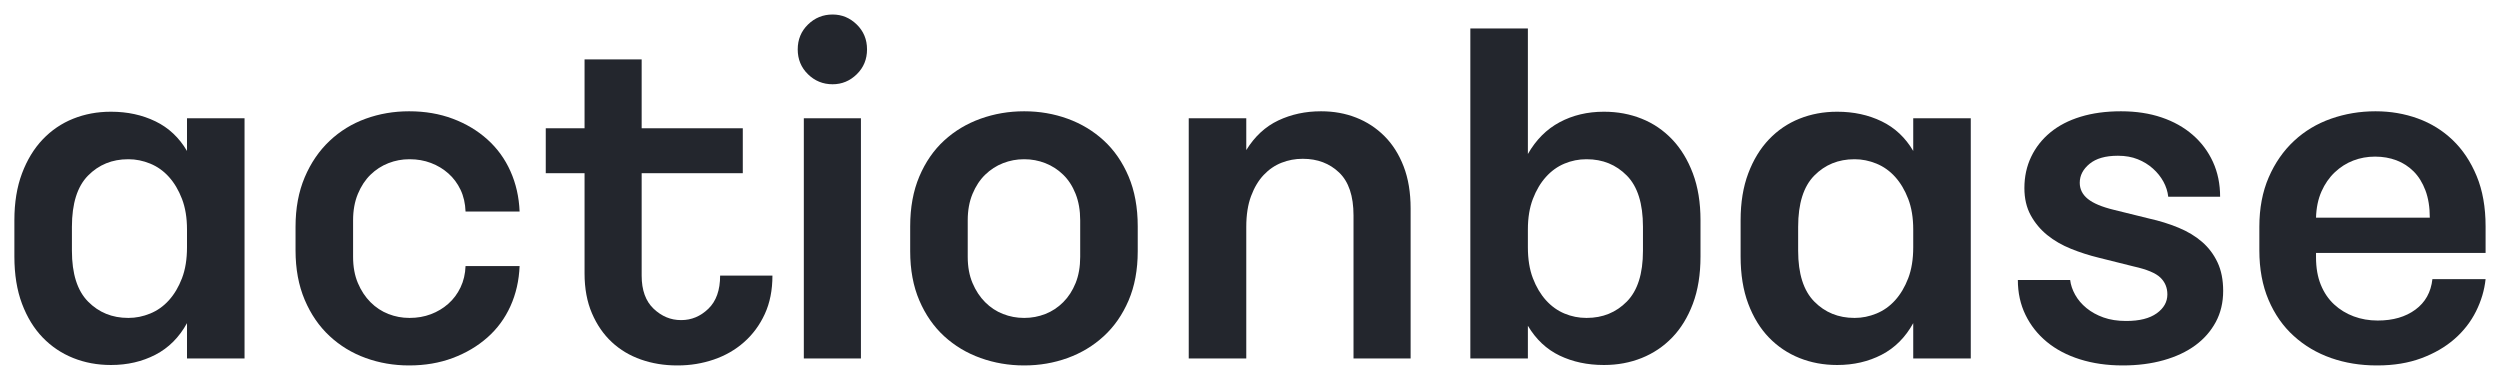
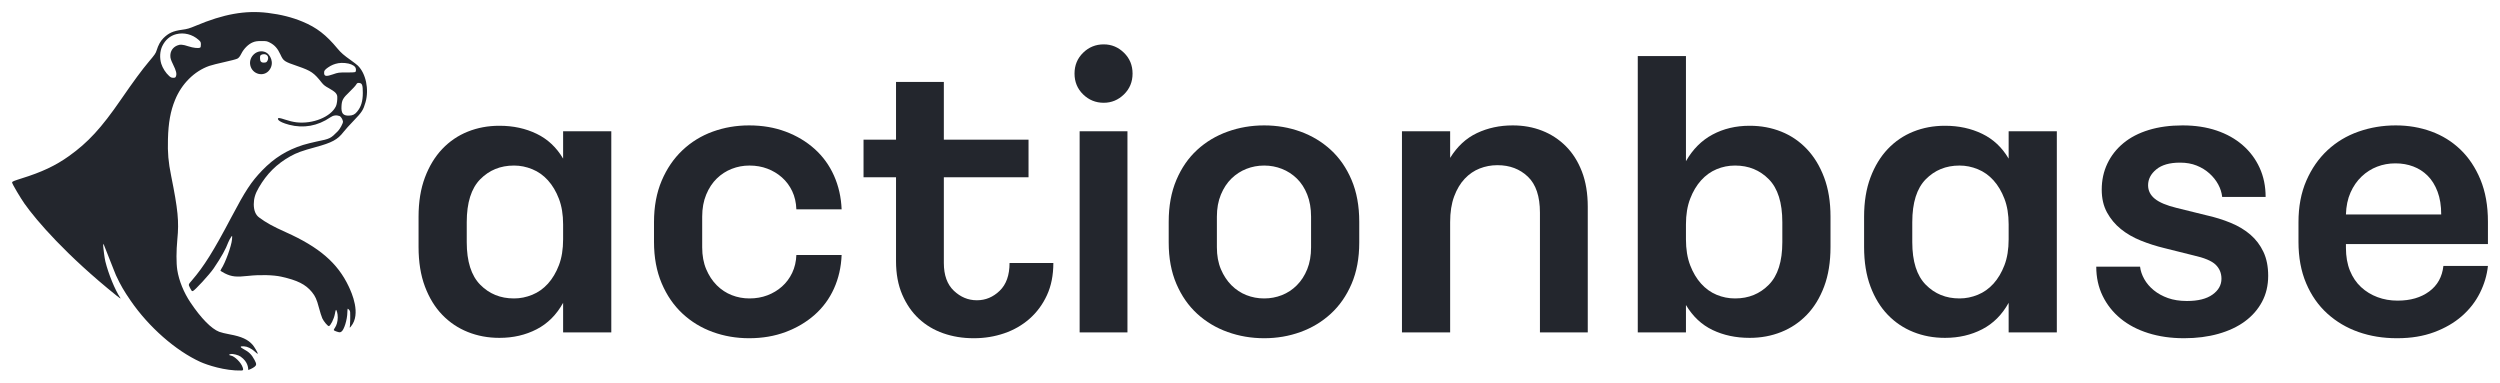
- <svg xmlns="http://www.w3.org/2000/svg" clip-rule="evenodd" fill-rule="evenodd" stroke-linejoin="round" stroke-miterlimit="2" viewBox="34.85 8.08 129.98 19.74">
+ <svg xmlns="http://www.w3.org/2000/svg" clip-rule="evenodd" fill-rule="evenodd" stroke-linejoin="round" stroke-miterlimit="2" viewBox="9.61 6.08 155.22 23.76">
  <g fill="#23262d">
    <g fill-rule="nonzero" transform="matrix(1.888683 0 0 1.888683 -48.40735 18.08733)">
      <path d="m49.23-2.043h1.584v6.612h-1.584v-.972c-.216.392-.506.682-.87.87s-.77.282-1.218.282h-.012c-.368 0-.712-.064-1.032-.192s-.6-.316-.84-.564-.43-.558-.57-.93-.21-.806-.21-1.302v-.996c0-.488.07-.918.21-1.29s.33-.684.57-.936.52-.442.84-.57.664-.192 1.032-.192h.012c.448 0 .854.088 1.218.264s.654.448.87.816zm-1.608 5.496c.2 0 .398-.04.594-.12s.368-.202.516-.366.268-.366.36-.606.138-.524.138-.852v-.492c0-.32-.046-.6-.138-.84s-.212-.442-.36-.606-.32-.286-.516-.366-.394-.12-.594-.12h-.012c-.44 0-.808.15-1.104.45s-.444.77-.444 1.41v.66c0 .632.148 1.098.444 1.398s.664.45 1.104.45z" />
      <path d="m55.338 4.761c-.416 0-.812-.068-1.188-.204s-.708-.338-.996-.606-.516-.6-.684-.996-.252-.85-.252-1.362v-.648c0-.512.084-.966.252-1.362s.396-.73.684-1.002.62-.476.996-.612.772-.204 1.188-.204h.012c.432 0 .83.068 1.194.204s.682.326.954.57.484.536.636.876.236.71.252 1.11h-1.488c-.008-.224-.054-.424-.138-.6s-.196-.326-.336-.45-.3-.22-.48-.288-.374-.102-.582-.102h-.012c-.2 0-.392.036-.576.108s-.348.178-.492.318-.26.316-.348.528-.132.454-.132.726v1.008c0 .272.044.512.132.72s.204.384.348.528.308.252.492.324.376.108.576.108h.012c.208 0 .402-.034.582-.102s.34-.164.48-.288.252-.274.336-.45.13-.372.138-.588h1.488c-.016.4-.1.768-.252 1.104s-.364.624-.636.864-.59.428-.954.564-.762.204-1.194.204z" />
      <path d="m65.346 2.289c0 .4-.07.752-.21 1.056s-.33.562-.57.774-.518.372-.834.48-.646.162-.99.162h-.024c-.352 0-.682-.054-.99-.162s-.576-.268-.804-.48-.41-.476-.546-.792-.204-.682-.204-1.098v-2.76h-1.068v-1.236h1.068v-1.896h1.572v1.896h2.784v1.236h-2.784v2.82c0 .4.11.704.33.912s.47.312.75.312h.012c.28 0 .528-.104.744-.312s.324-.512.324-.912z" />
      <path d="m67.002-2.979c-.264 0-.49-.092-.678-.276s-.282-.412-.282-.684.094-.5.282-.684.414-.276.678-.276c.256 0 .478.092.666.276s.282.412.282.684-.094.5-.282.684-.41.276-.666.276zm-.792 7.548v-6.612h1.572v6.612z" />
      <path d="m72.27 4.761c-.416 0-.814-.068-1.194-.204s-.714-.336-1.002-.6-.516-.592-.684-.984-.252-.844-.252-1.356v-.684c0-.52.084-.978.252-1.374s.396-.726.684-.99.622-.464 1.002-.6.778-.204 1.194-.204h.012c.416 0 .812.068 1.188.204s.708.336.996.6.516.594.684.99c.168.396.252.854.252 1.374v.684c0 .512-.084.964-.252 1.356s-.396.72-.684.984-.62.464-.996.6-.772.204-1.188.204zm.012-1.308c.2 0 .392-.036.576-.108s.348-.18.492-.324.258-.32.342-.528.126-.448.126-.72v-1.008c0-.272-.042-.514-.126-.726s-.198-.388-.342-.528-.308-.246-.492-.318-.376-.108-.576-.108h-.012c-.2 0-.392.036-.576.108s-.348.178-.492.318-.26.316-.348.528-.132.454-.132.726v1.008c0 .272.044.512.132.72s.204.384.348.528.308.252.492.324.376.108.576.108z" />
      <path d="m80.454-2.235c.344 0 .664.058.96.174s.556.286.78.51.4.502.528.834.192.718.192 1.158v4.128h-1.572v-3.936c0-.536-.132-.93-.396-1.182s-.596-.378-.996-.378h-.012c-.2 0-.392.036-.576.108s-.348.184-.492.336-.26.346-.348.582-.132.518-.132.846v3.624h-1.584v-6.612h1.584v.876c.232-.376.526-.648.882-.816s.746-.252 1.17-.252z" />
      <path d="m88.242-2.223c.368 0 .712.064 1.032.192s.6.318.84.57.43.564.57.936.21.802.21 1.29v.996c0 .496-.07.93-.21 1.302s-.33.682-.57.93-.52.436-.84.564-.664.192-1.032.192h-.012c-.448 0-.852-.086-1.212-.258s-.652-.446-.876-.822v.9h-1.584v-9.084h1.584v3.456c.224-.392.516-.684.876-.876s.764-.288 1.212-.288zm1.068 3.168c0-.64-.148-1.11-.444-1.41s-.664-.45-1.104-.45h-.012c-.208 0-.408.04-.6.12s-.362.202-.51.366-.268.366-.36.606-.138.52-.138.84v.492c0 .328.046.612.138.852s.212.442.36.606.318.286.51.366.392.12.6.12h.012c.44 0 .808-.15 1.104-.45s.444-.766.444-1.398z" />
      <path d="m96.75-2.043h1.584v6.612h-1.584v-.972c-.216.392-.506.682-.87.87s-.77.282-1.218.282h-.012c-.368 0-.712-.064-1.032-.192s-.6-.316-.84-.564-.43-.558-.57-.93-.21-.806-.21-1.302v-.996c0-.488.07-.918.21-1.29s.33-.684.57-.936.52-.442.84-.57.664-.192 1.032-.192h.012c.448 0 .854.088 1.218.264s.654.448.87.816zm-1.608 5.496c.2 0 .398-.04.594-.12s.368-.202.516-.366.268-.366.36-.606.138-.524.138-.852v-.492c0-.32-.046-.6-.138-.84s-.212-.442-.36-.606-.32-.286-.516-.366-.394-.12-.594-.12h-.012c-.44 0-.808.15-1.104.45s-.444.77-.444 1.41v.66c0 .632.148 1.098.444 1.398s.664.45 1.104.45z" />
      <path d="m102.51 4.761c-.424 0-.814-.056-1.17-.168s-.66-.272-.912-.48-.448-.456-.588-.744-.21-.608-.21-.96h1.44c.016.136.062.272.138.408s.18.258.312.366.288.194.468.258.386.096.618.096h.012c.36 0 .638-.07.834-.21s.294-.314.294-.522c0-.184-.064-.338-.192-.462s-.372-.226-.732-.306l-.96-.24c-.264-.064-.52-.146-.768-.246s-.466-.226-.654-.378-.34-.334-.456-.546-.174-.462-.174-.75c0-.312.062-.598.186-.858s.3-.484.528-.672.506-.332.834-.432.696-.15 1.104-.15h.012c.408 0 .778.056 1.11.168s.618.272.858.48.426.456.558.744.198.608.198.96h-1.428c-.016-.144-.06-.282-.132-.414s-.168-.252-.288-.36-.26-.194-.42-.258-.34-.096-.54-.096h-.012c-.336 0-.594.074-.774.222s-.27.322-.27.522c0 .176.074.324.222.444s.386.22.714.3l.972.24c.288.064.558.148.81.252s.468.234.648.39.322.344.426.564.156.482.156.786c0 .32-.068.606-.204.858s-.324.466-.564.642-.53.312-.87.408-.714.144-1.122.144z" />
      <path d="m109.482-2.235c.408 0 .794.066 1.158.198s.684.33.96.594.496.594.66.99c.164.396.246.858.246 1.386v.732h-4.668v.12c0 .288.044.54.132.756s.21.396.366.54.336.254.54.33.422.114.654.114h.012c.416 0 .76-.1 1.032-.3s.428-.48.468-.84h1.464c-.032.304-.12.6-.264.888s-.342.542-.594.762-.556.396-.912.528-.758.198-1.206.198h-.024c-.448 0-.866-.068-1.254-.204s-.73-.338-1.026-.606-.528-.6-.696-.996-.252-.85-.252-1.362v-.648c0-.512.086-.966.258-1.362s.404-.73.696-1.002.632-.476 1.02-.612.794-.204 1.218-.204zm-.024 1.248c-.208 0-.406.036-.594.108s-.358.18-.51.324-.274.32-.366.528-.142.448-.15.72h3.132c0-.288-.04-.538-.12-.75s-.188-.386-.324-.522-.294-.238-.474-.306-.374-.102-.582-.102z" />
    </g>
-     <path d="m5304.009 6694.985c243-28.999 445.001-77.999 640.001-155.999 261.001-105 434.001-234 646.001-480.999 62-72 116-118 247.001-206.999 51-35 108-77 126-94 148-139 210-421.999 142-651.999-41-137.999-66-175.999-215-324.999-75-74-160.001-165.999-190.001-202.999-110-138-212-191-516.001-271-249-64.999-349-99.999-467-163.999-249.001-135-431.001-308.999-579.001-554.999-67-111-92-192.999-93-296.999 0-109 33-189 98-235 129-92.999 255-159.999 491.001-261.999 618.001-266.999 958.001-549.998 1162.002-967.997 52.337-107.376 232.316-487.867 40-709.999-26-30-26-30-18 15 2.633 16.459 7.838 161.674 3.375 240.25-1.125 19.809-14.243 35.242-16.375 37.75-1.917 2.092-26.445 28.849-28.78 20.73-1.35-4.693-6.221-21.633-6.221-60.73-1-130-61-319-112-346.999-24-14-32-13-82 2-4.766 1.537-55.503 17.903-55.855 28.262-.378 11.146 17.796 35.929 19.855 38.737 33 47 52 111 53 185 1.086 70.578-22.279 134.84-32 135-7.451.123-18.973-62.423-20-68-18.044-98.768-82.324-210.727-108.906-220.548-21.407-7.909-100.27 87.37-124.094 138.548-14 30-42 115-62 188.999-40 147-67.001 205-130.001 279-116 135.999-266 208.999-565.001 272.999-146 31-392 37-608.001 14-221-24-306-15-430 44-56.786 27.159-74.086 42.845-83 48l15 30c75 107.999 189 409.999 199 527.998 5 70 5 70-14 46-11-13-45-71.999-55-97.999-45-119-127-262-268.001-462.999-79.454-112.909-351.372-395.77-383.916-404.648-15.213-4.15-21.753 3.519-22.973 4.95-10.284 12.058-33.481 57.543-36.111 62.699-25 48.999-25 48.999 39 119.999 227 255 400 522.999 727.001 1121.997 262 478.999 367 632.999 569.001 835.998 223 223 457.001 363 755.001 453.999 62 18 172 45 246.001 60 255 50 260 53 398 188 27.416 26.713 96.549 135.984 91.28 170.281-5.836 37.986-40.403 88.31-61.28 95.718-60 21-117 14-172-23-233-154-493.001-198.999-759.001-132-231.046 59.726-215.295 112.096-197.999 118.551 20.558 7.673 109.773-22.437 118.999-25.551 69-23 147-41 211-49 303-35 638.001 96 731.001 287 17.399 34.796 27.5 118.497 24.318 168.519-.187 2.935 1.165 34.952-33.318 70.48-19 20-74 56-122 81-66 34-97 57-130 97-143.001 175.999-197.001 211.999-440.001 292.999-256 85-266.001 91-323.001 209.999-52 108-105 166-194 211-52 26-66 29-157 28-79 0-112-5-158-23-80.001-31-165.001-112-211.001-201-29-54-46-75-75-90-21-10-127-36.999-237-59.999-109.001-23-236.001-54-281.001-69-275-94-508.001-317.999-629.001-604.999-84-196.999-123-404.999-131-696.998-7-247.999 7-405.999 59-653.998 126-604.999 147-809.998 114-1130.998-20-203.999-21-419.999-1-543.998 31-191 120-401.999 244.001-579.999 194-278.999 384-465.999 529-519.998 31.001-12 119.001-33 195.001-46 219-39 336-91 424.001-189 24.433-26.76 89.071-130.876 92.685-152.234.813-4.804-7.134-9.134-51.685 32.234-69.001 60-139.001 93-207.001 97-72 4-75-13-9-47 107-55 152-97.999 207.001-195.999 39-71 39-92-1-123-43.037-31.879-112.565-55.358-114.001-56-2.973 27.2 2.123 141.202-142 239-41 28-141 52.999-182 45-41-9-38-21 9-29 57.212-9.393 183.87-117.098 213.165-213.089 10.936-35.836 12.206-50.097-25.181-51.036-303.371-7.619-634.742 99.622-758.985 154.125-455.001 200.999-948.002 619.998-1280.002 1084.997-128.001 180-186.001 275.999-273.001 454.999-20.547 42.358-16.529 44.046-223.453 544.399-3.783 9.148-6.145 7.558-10.547 16.6-1.734-34.853-2.871-34.749.991-69.368 2.194-19.671 19.299-173.023 37.009-244.632 57-221.999 179-509.998 275-646.998 16-23-2-13-69 39-917.435 711.17-1475.182 1332.435-1699.003 1639.996-62.483 85.436-226.566 348.173-226.147 373.616.027 1.616 4.901 10.765 12.046 15.463 21.234 13.96 148.034 52 161.101 55.92 374.001 111.999 628.001 226.999 877.002 398.999 351 241.999 595.001 497.999 956.001 1003.997 234.001 327.999 386.001 526.999 515.001 674.999 105 118.999 128 149.999 143.001 199.999 30 94 71 166 124 217 97 92.999 179 128.999 346 150.999 95 12 136.001 24 252.001 71 511.001 208 912.001 277.999 1328.002 228.999zm-1689.003-378.999c-113-28-202-101.999-257-212.999-44-89-51-211-18-313.999 25-76 82-163 144-216 28-26 46-33 77-33 34 0 41 4 50 28 17 44 4 96-52 206-43 87-52 111.999-52 157.999 0 83 45 149 125 182 54 23 102 20 208.001-14 90-28 178-38 214-24 12 4 16 20 16 54 0 45-3 51-42 85-115 98.999-270.001 135.999-413.001 100.999zm3316.006-898.997c-11-19-66-76-121-127-121.001-111-142.001-147-148.001-253.999-8-128 29-173 139.001-169 67 2 105 19 147 68 74 84 107 185.999 107 334.999 0 142-12 173-66 178-32 3-39-1-58-31zm-326.001 382.999c-74-13-129-35-191-76-63-42-76-62-72-107 5-52 44-56 164-15 96 32 104 33 259 33 160.001 0 160.001 0 163.001 39 4 47-20 76-86 104-56 24-168.001 34-237.001 22zm-1337.002 192.999c77.267-36.6 165.787-185.731 64.4-315.831-100.705-129.224-314.39-78.607-351.676 84.969-35.37 155.169 130.849 302.123 287.276 230.862zm-89.648-46.313c-15.001-10.001-18.335-20.835-18.335-57.503 0-55.837 20.001-79.171 67.504-79.171 42.503 0 55.837 6.667 70.004 34.168 31.669 60.003.834 115.84-64.17 115.84-20.001 0-45.003-5.834-55.003-13.334z" transform="matrix(.003707 0 0 -.00384 .985888 34.38055)" />
+     <g id="otter" transform="translate(7.4776 -0.9994) scale(0.90862)">
+       <path d="m5304.009 6694.985c243-28.999 445.001-77.999 640.001-155.999 261.001-105 434.001-234 646.001-480.999 62-72 116-118 247.001-206.999 51-35 108-77 126-94 148-139 210-421.999 142-651.999-41-137.999-66-175.999-215-324.999-75-74-160.001-165.999-190.001-202.999-110-138-212-191-516.001-271-249-64.999-349-99.999-467-163.999-249.001-135-431.001-308.999-579.001-554.999-67-111-92-192.999-93-296.999 0-109 33-189 98-235 129-92.999 255-159.999 491.001-261.999 618.001-266.999 958.001-549.998 1162.002-967.997 52.337-107.376 232.316-487.867 40-709.999-26-30-26-30-18 15 2.633 16.459 7.838 161.674 3.375 240.25-1.125 19.809-14.243 35.242-16.375 37.75-1.917 2.092-26.445 28.849-28.78 20.73-1.35-4.693-6.221-21.633-6.221-60.73-1-130-61-319-112-346.999-24-14-32-13-82 2-4.766 1.537-55.503 17.903-55.855 28.262-.378 11.146 17.796 35.929 19.855 38.737 33 47 52 111 53 185 1.086 70.578-22.279 134.84-32 135-7.451.123-18.973-62.423-20-68-18.044-98.768-82.324-210.727-108.906-220.548-21.407-7.909-100.27 87.37-124.094 138.548-14 30-42 115-62 188.999-40 147-67.001 205-130.001 279-116 135.999-266 208.999-565.001 272.999-146 31-392 37-608.001 14-221-24-306-15-430 44-56.786 27.159-74.086 42.845-83 48l15 30c75 107.999 189 409.999 199 527.998 5 70 5 70-14 46-11-13-45-71.999-55-97.999-45-119-127-262-268.001-462.999-79.454-112.909-351.372-395.77-383.916-404.648-15.213-4.15-21.753 3.519-22.973 4.95-10.284 12.058-33.481 57.543-36.111 62.699-25 48.999-25 48.999 39 119.999 227 255 400 522.999 727.001 1121.997 262 478.999 367 632.999 569.001 835.998 223 223 457.001 363 755.001 453.999 62 18 172 45 246.001 60 255 50 260 53 398 188 27.416 26.713 96.549 135.984 91.28 170.281-5.836 37.986-40.403 88.31-61.28 95.718-60 21-117 14-172-23-233-154-493.001-198.999-759.001-132-231.046 59.726-215.295 112.096-197.999 118.551 20.558 7.673 109.773-22.437 118.999-25.551 69-23 147-41 211-49 303-35 638.001 96 731.001 287 17.399 34.796 27.5 118.497 24.318 168.519-.187 2.935 1.165 34.952-33.318 70.48-19 20-74 56-122 81-66 34-97 57-130 97-143.001 175.999-197.001 211.999-440.001 292.999-256 85-266.001 91-323.001 209.999-52 108-105 166-194 211-52 26-66 29-157 28-79 0-112-5-158-23-80.001-31-165.001-112-211.001-201-29-54-46-75-75-90-21-10-127-36.999-237-59.999-109.001-23-236.001-54-281.001-69-275-94-508.001-317.999-629.001-604.999-84-196.999-123-404.999-131-696.998-7-247.999 7-405.999 59-653.998 126-604.999 147-809.998 114-1130.998-20-203.999-21-419.999-1-543.998 31-191 120-401.999 244.001-579.999 194-278.999 384-465.999 529-519.998 31.001-12 119.001-33 195.001-46 219-39 336-91 424.001-189 24.433-26.76 89.071-130.876 92.685-152.234.813-4.804-7.134-9.134-51.685 32.234-69.001 60-139.001 93-207.001 97-72 4-75-13-9-47 107-55 152-97.999 207.001-195.999 39-71 39-92-1-123-43.037-31.879-112.565-55.358-114.001-56-2.973 27.2 2.123 141.202-142 239-41 28-141 52.999-182 45-41-9-38-21 9-29 57.212-9.393 183.87-117.098 213.165-213.089 10.936-35.836 12.206-50.097-25.181-51.036-303.371-7.619-634.742 99.622-758.985 154.125-455.001 200.999-948.002 619.998-1280.002 1084.997-128.001 180-186.001 275.999-273.001 454.999-20.547 42.358-16.529 44.046-223.453 544.399-3.783 9.148-6.145 7.558-10.547 16.6-1.734-34.853-2.871-34.749.991-69.368 2.194-19.671 19.299-173.023 37.009-244.632 57-221.999 179-509.998 275-646.998 16-23-2-13-69 39-917.435 711.17-1475.182 1332.435-1699.003 1639.996-62.483 85.436-226.566 348.173-226.147 373.616.027 1.616 4.901 10.765 12.046 15.463 21.234 13.96 148.034 52 161.101 55.92 374.001 111.999 628.001 226.999 877.002 398.999 351 241.999 595.001 497.999 956.001 1003.997 234.001 327.999 386.001 526.999 515.001 674.999 105 118.999 128 149.999 143.001 199.999 30 94 71 166 124 217 97 92.999 179 128.999 346 150.999 95 12 136.001 24 252.001 71 511.001 208 912.001 277.999 1328.002 228.999zm-1689.003-378.999c-113-28-202-101.999-257-212.999-44-89-51-211-18-313.999 25-76 82-163 144-216 28-26 46-33 77-33 34 0 41 4 50 28 17 44 4 96-52 206-43 87-52 111.999-52 157.999 0 83 45 149 125 182 54 23 102 20 208.001-14 90-28 178-38 214-24 12 4 16 20 16 54 0 45-3 51-42 85-115 98.999-270.001 135.999-413.001 100.999zm3316.006-898.997c-11-19-66-76-121-127-121.001-111-142.001-147-148.001-253.999-8-128 29-173 139.001-169 67 2 105 19 147 68 74 84 107 185.999 107 334.999 0 142-12 173-66 178-32 3-39-1-58-31zm-326.001 382.999c-74-13-129-35-191-76-63-42-76-62-72-107 5-52 44-56 164-15 96 32 104 33 259 33 160.001 0 160.001 0 163.001 39 4 47-20 76-86 104-56 24-168.001 34-237.001 22zm-1337.002 192.999c77.267-36.6 165.787-185.731 64.4-315.831-100.705-129.224-314.39-78.607-351.676 84.969-35.37 155.169 130.849 302.123 287.276 230.862zm-89.648-46.313c-15.001-10.001-18.335-20.835-18.335-57.503 0-55.837 20.001-79.171 67.504-79.171 42.503 0 55.837 6.667 70.004 34.168 31.669 60.003.834 115.84-64.17 115.84-20.001 0-45.003-5.834-55.003-13.334z" transform="matrix(.003707 0 0 -.00384 .985888 34.38055)" />
+     </g>
  </g>
</svg>
